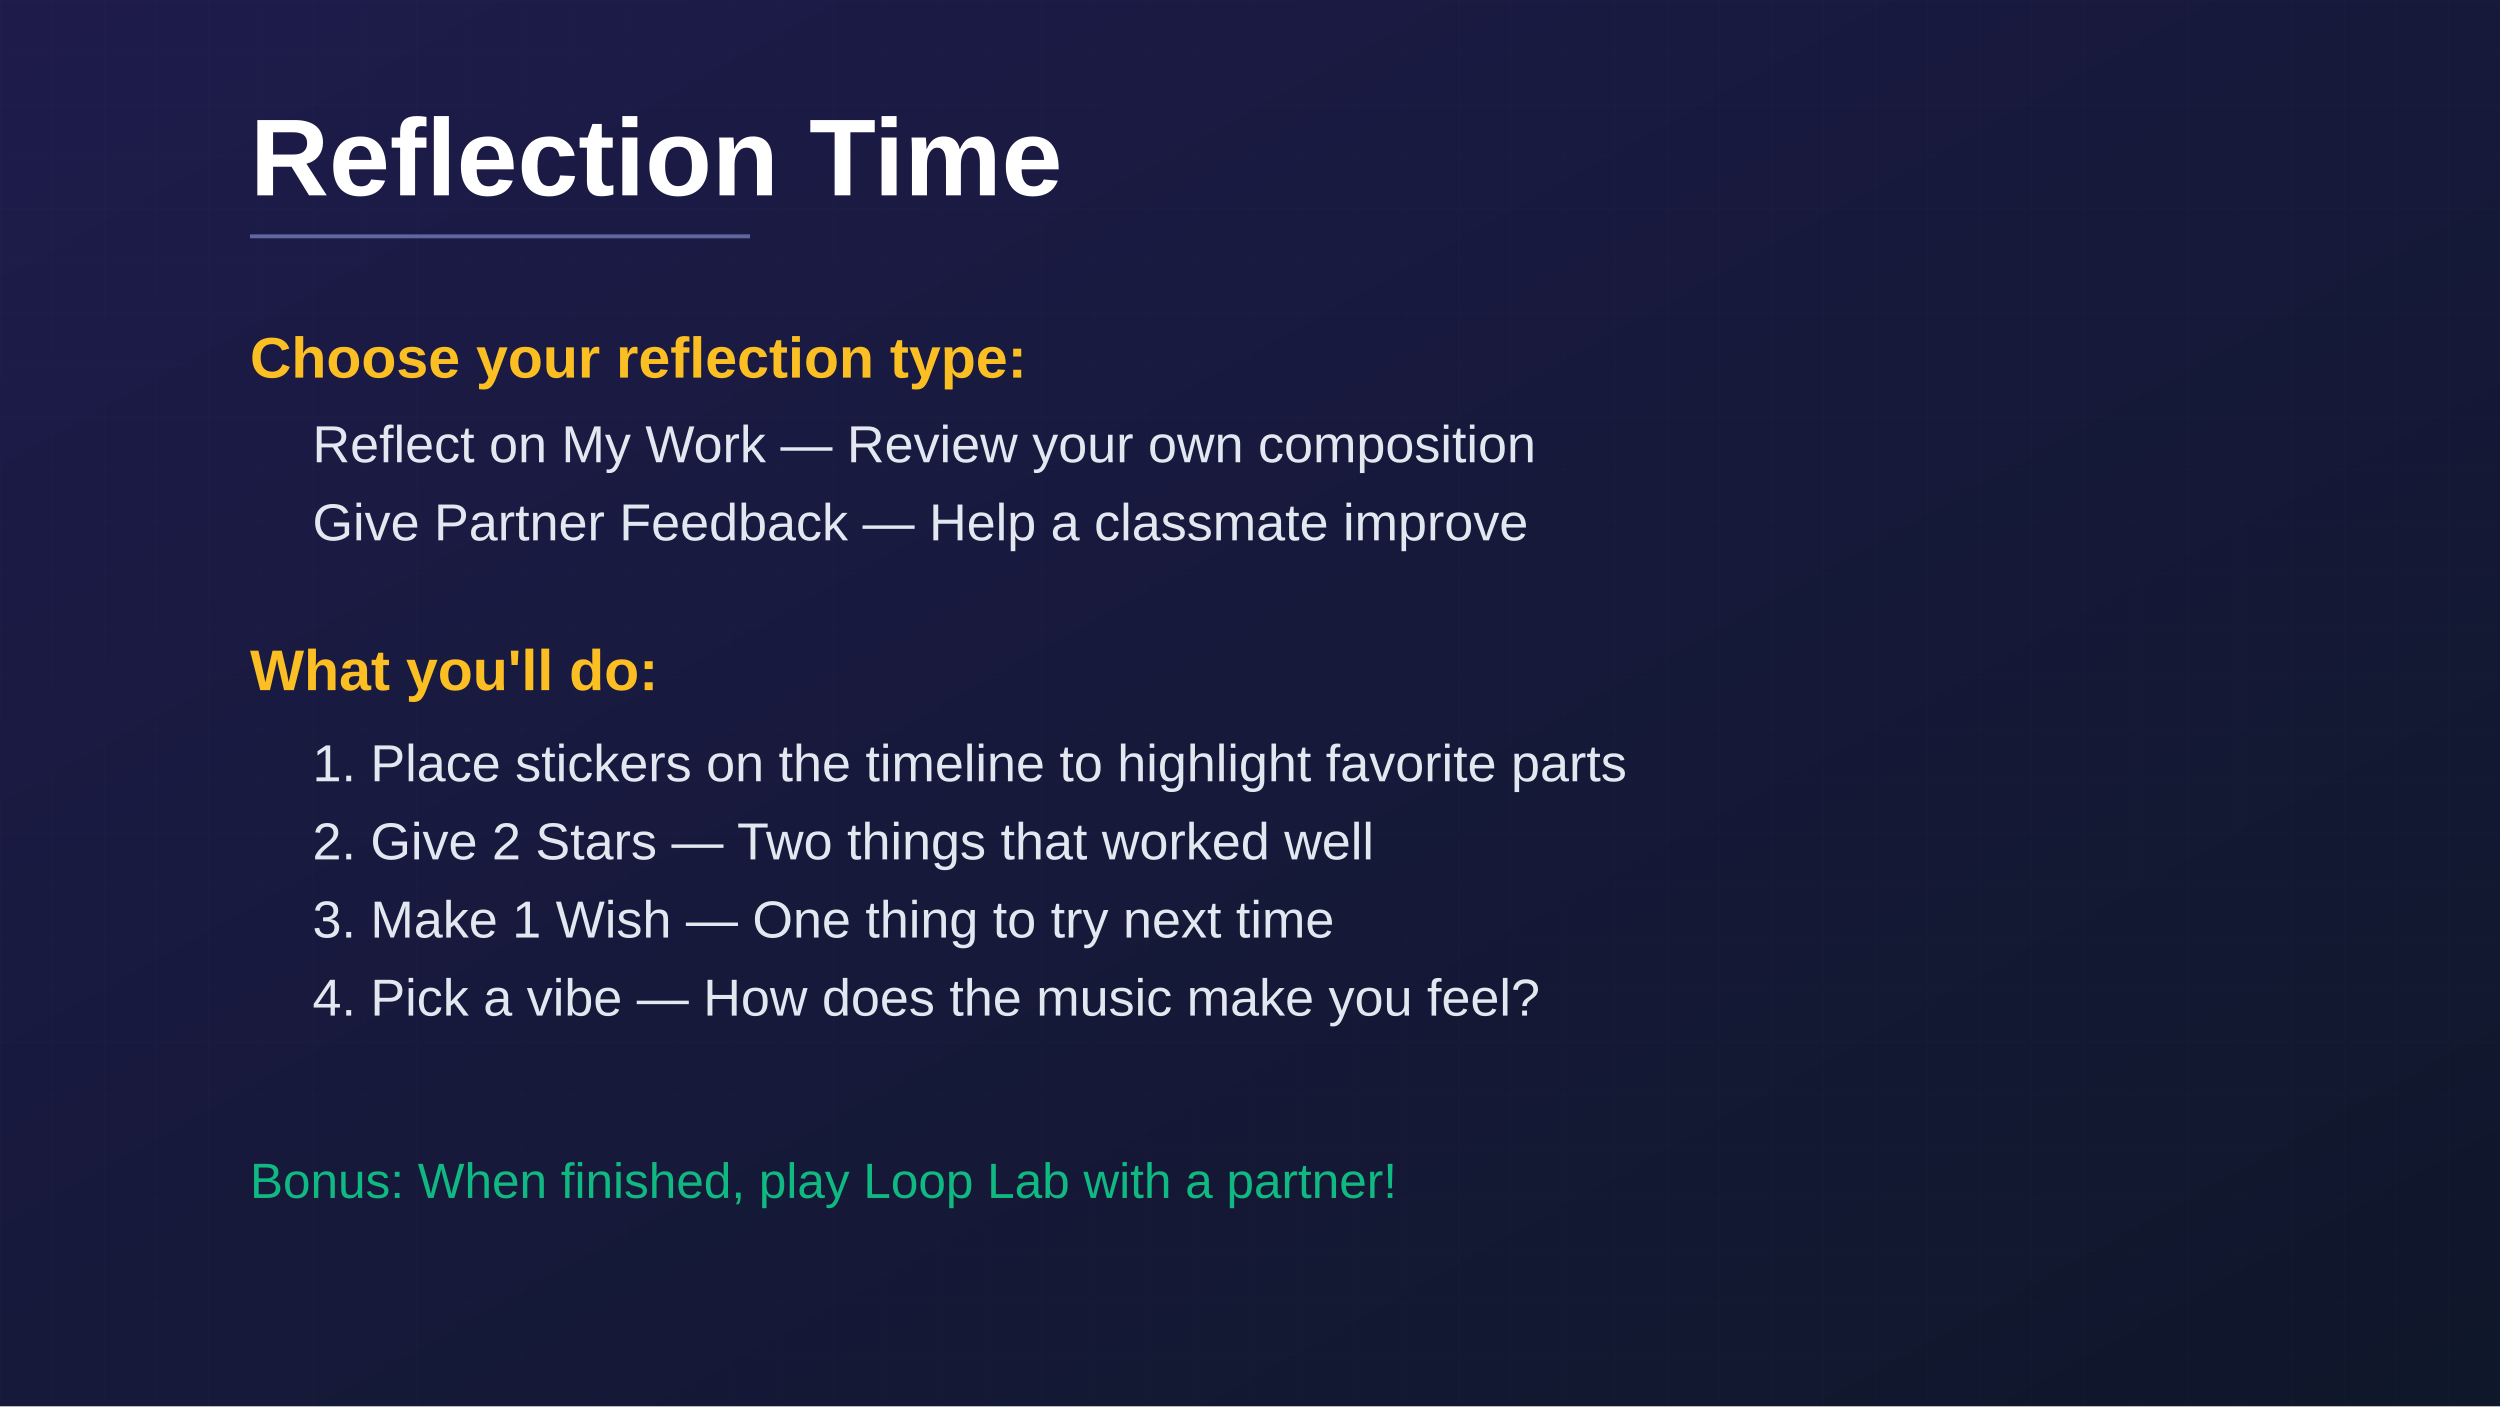
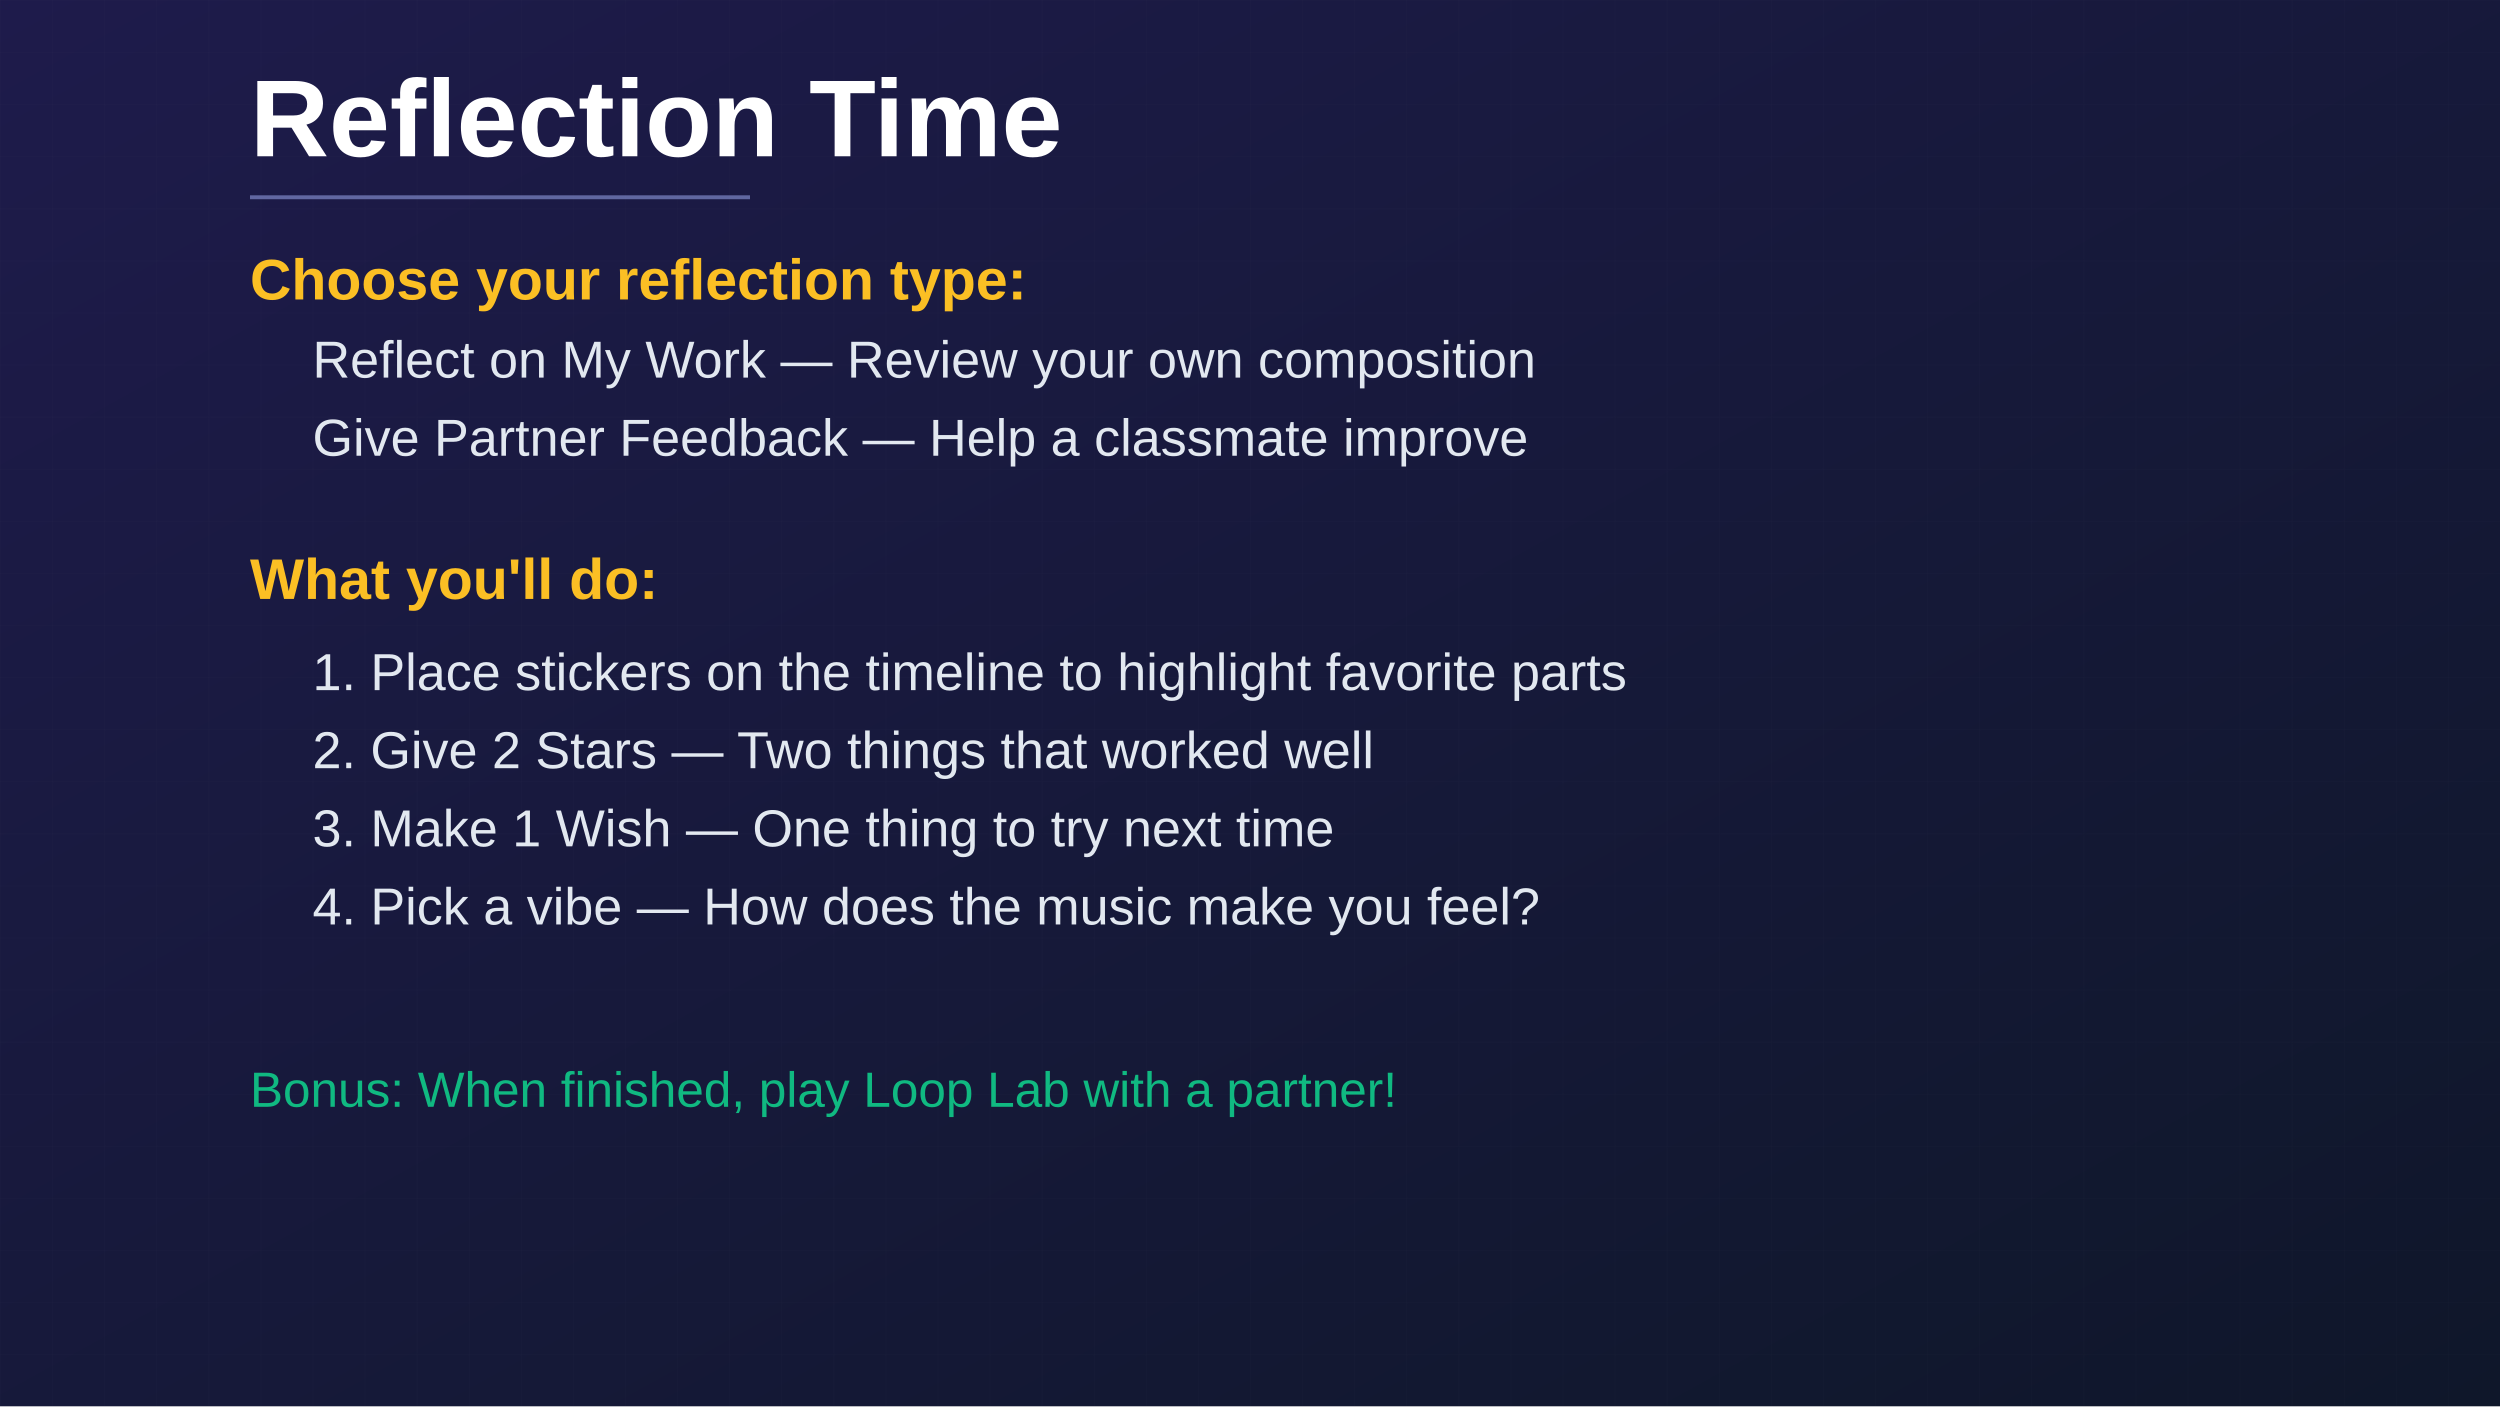
<svg xmlns="http://www.w3.org/2000/svg" width="1920" height="1080">
  <defs>
    <linearGradient id="bg" x1="0%" y1="0%" x2="100%" y2="100%">
      <stop offset="0%" style="stop-color:#1e1b4b" />
      <stop offset="100%" style="stop-color:#0f172a" />
    </linearGradient>
    <pattern id="grid" width="40" height="40" patternUnits="userSpaceOnUse">
      <path d="M 40 0 L 0 0 0 40" fill="none" stroke="white" stroke-width="0.5" opacity="0.03" />
    </pattern>
  </defs>
  <rect width="1920" height="1080" fill="url(#bg)" />
  <rect width="1920" height="1080" fill="url(#grid)" />
-   <text x="192" y="150" font-family="Arial, Helvetica, sans-serif" font-size="84" fill="white" font-weight="bold">Reflection Time</text>
-   <rect x="192" y="180" width="384" height="3" fill="#a5b4fc" opacity="0.5" />
-   <text x="192" y="290" font-family="Arial, Helvetica, sans-serif" font-size="44" fill="#fbbf24" font-weight="bold">Choose your reflection type:</text>
-   <text x="240" y="355" font-family="Arial, Helvetica, sans-serif" font-size="40" fill="#e2e8f0">Reflect on My Work — Review your own composition</text>
-   <text x="240" y="415" font-family="Arial, Helvetica, sans-serif" font-size="40" fill="#e2e8f0">Give Partner Feedback — Help a classmate improve</text>
-   <text x="192" y="530" font-family="Arial, Helvetica, sans-serif" font-size="44" fill="#fbbf24" font-weight="bold">What you'll do:</text>
-   <text x="240" y="600" font-family="Arial, Helvetica, sans-serif" font-size="40" fill="#e2e8f0">1. Place stickers on the timeline to highlight favorite parts</text>
-   <text x="240" y="660" font-family="Arial, Helvetica, sans-serif" font-size="40" fill="#e2e8f0">2. Give 2 Stars — Two things that worked well</text>
-   <text x="240" y="720" font-family="Arial, Helvetica, sans-serif" font-size="40" fill="#e2e8f0">3. Make 1 Wish — One thing to try next time</text>
-   <text x="240" y="780" font-family="Arial, Helvetica, sans-serif" font-size="40" fill="#e2e8f0">4. Pick a vibe — How does the music make you feel?</text>
-   <text x="192" y="920" font-family="Arial, Helvetica, sans-serif" font-size="38" fill="#10b981">Bonus: When finished, play Loop Lab with a partner!</text>
+   <text x="192" y="120" font-family="Arial, Helvetica, sans-serif" font-size="84" fill="white" font-weight="bold">Reflection Time</text>
+   <rect x="192" y="150" width="384" height="3" fill="#a5b4fc" opacity="0.5" />
+   <text x="192" y="230" font-family="Arial, Helvetica, sans-serif" font-size="44" fill="#fbbf24" font-weight="bold">Choose your reflection type:</text>
+   <text x="240" y="290" font-family="Arial, Helvetica, sans-serif" font-size="40" fill="#e2e8f0">Reflect on My Work — Review your own composition</text>
+   <text x="240" y="350" font-family="Arial, Helvetica, sans-serif" font-size="40" fill="#e2e8f0">Give Partner Feedback — Help a classmate improve</text>
+   <text x="192" y="460" font-family="Arial, Helvetica, sans-serif" font-size="44" fill="#fbbf24" font-weight="bold">What you'll do:</text>
+   <text x="240" y="530" font-family="Arial, Helvetica, sans-serif" font-size="40" fill="#e2e8f0">1. Place stickers on the timeline to highlight favorite parts</text>
+   <text x="240" y="590" font-family="Arial, Helvetica, sans-serif" font-size="40" fill="#e2e8f0">2. Give 2 Stars — Two things that worked well</text>
+   <text x="240" y="650" font-family="Arial, Helvetica, sans-serif" font-size="40" fill="#e2e8f0">3. Make 1 Wish — One thing to try next time</text>
+   <text x="240" y="710" font-family="Arial, Helvetica, sans-serif" font-size="40" fill="#e2e8f0">4. Pick a vibe — How does the music make you feel?</text>
+   <text x="192" y="850" font-family="Arial, Helvetica, sans-serif" font-size="38" fill="#10b981">Bonus: When finished, play Loop Lab with a partner!</text>
</svg>
